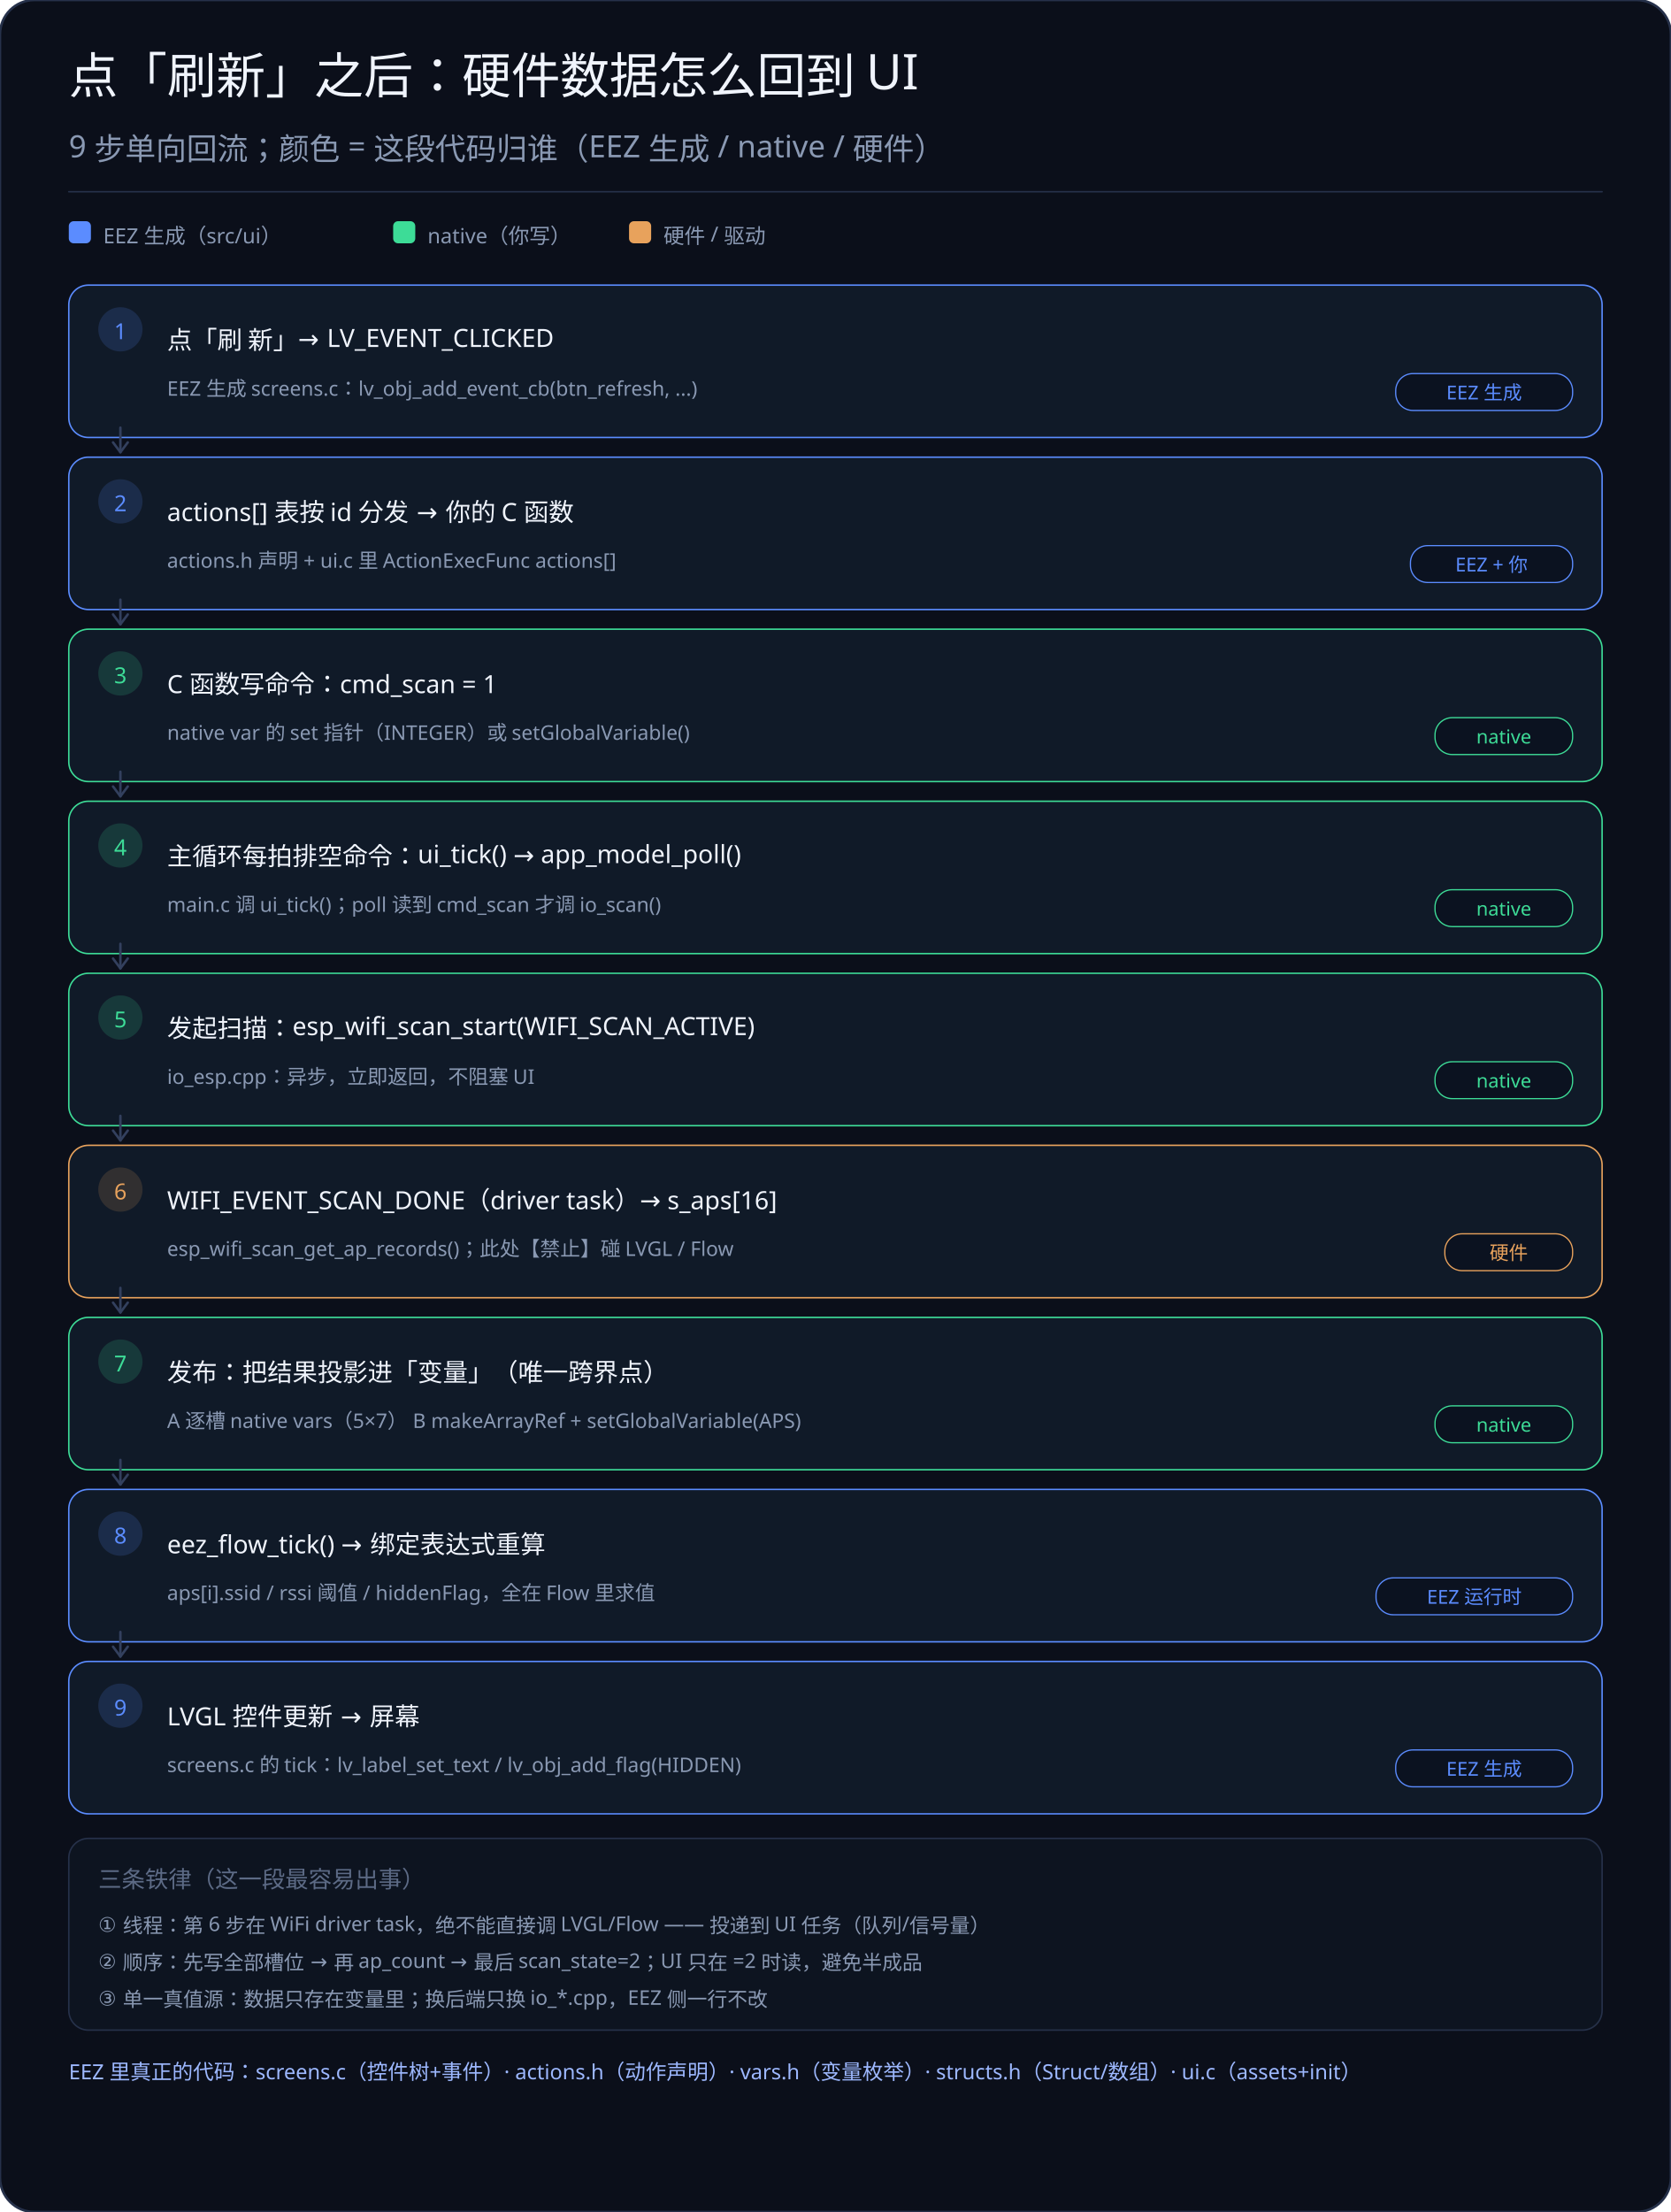
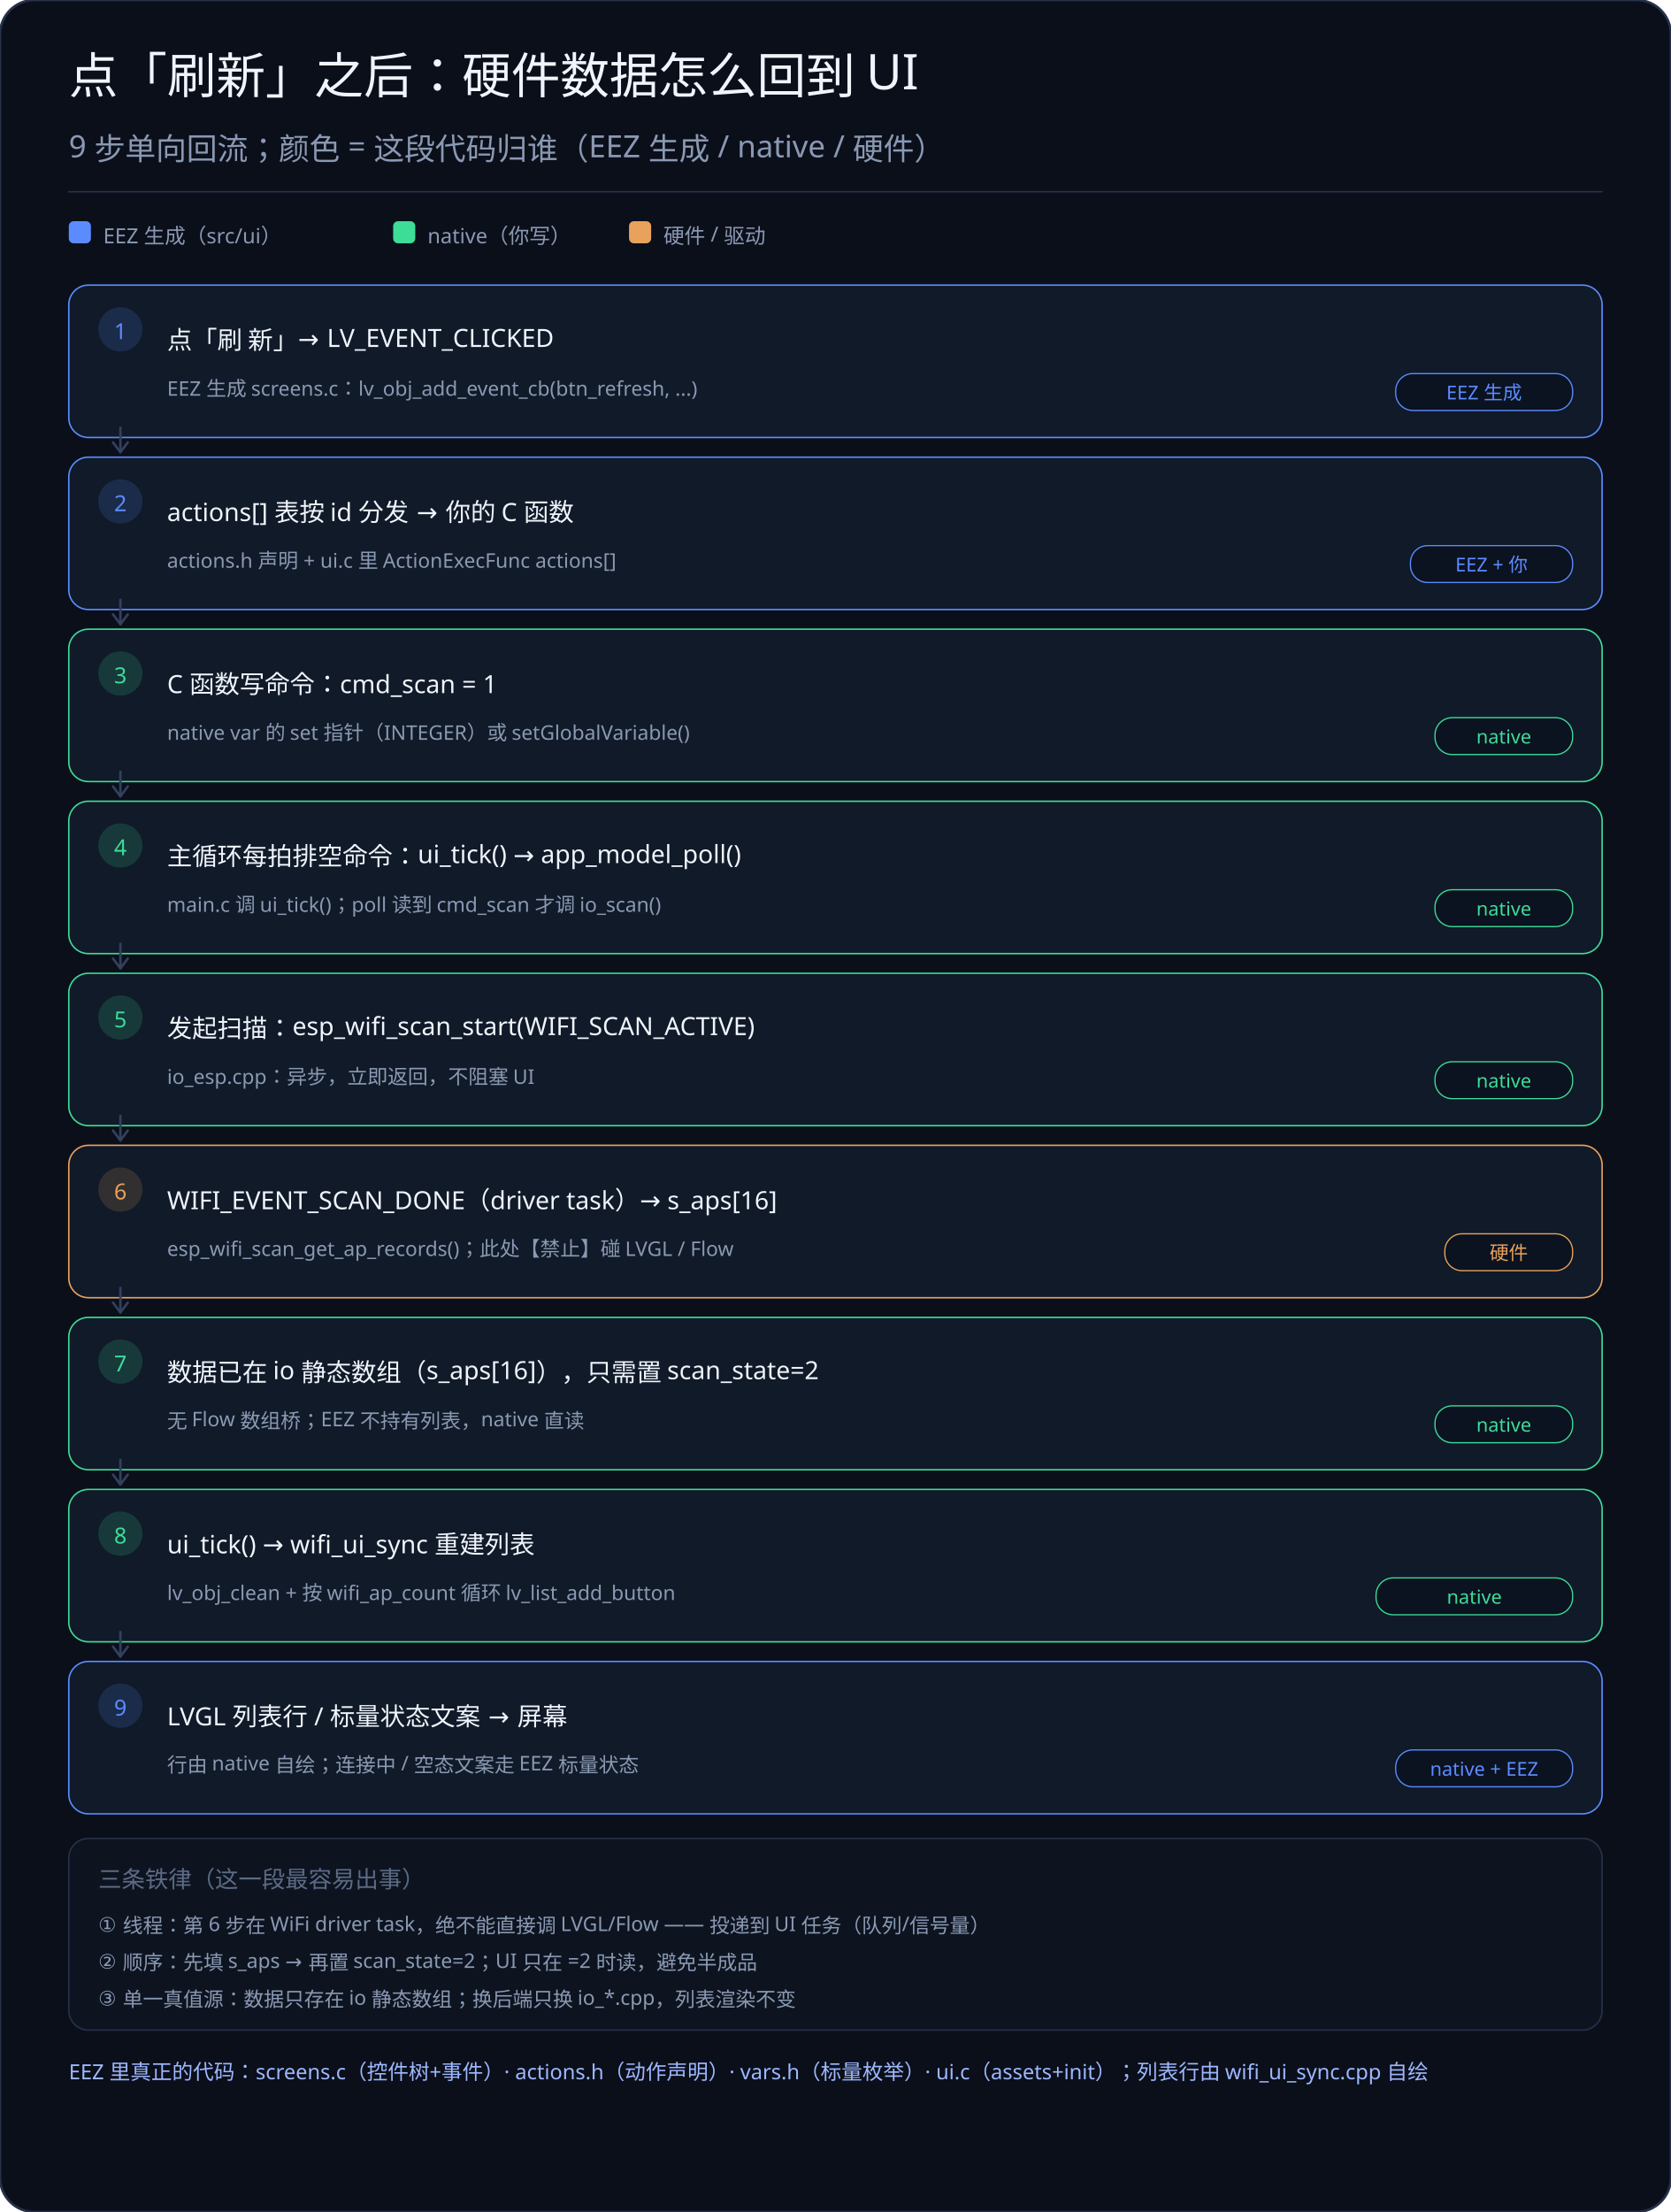
<svg xmlns="http://www.w3.org/2000/svg" viewBox="0 0 680 900" width="100%" role="img" font-family="Segoe UI, Microsoft YaHei, sans-serif">
  <rect x="0" y="0" width="680" height="900" rx="14" fill="#0B0F1A" stroke="#26314A" stroke-width="1" />
  <text x="28" y="38" fill="#F0F4FC" font-size="20" font-weight="500">点「刷新」之后：硬件数据怎么回到 UI</text>
  <text x="28" y="64" fill="#8A99B3" font-size="12.5">9 步单向回流；颜色 = 这段代码归谁（EEZ 生成 / native / 硬件）</text>
  <path d="M28 78 H652" fill="none" stroke="#26314A" stroke-width="0.6" stroke-linecap="round" stroke-linejoin="round" />
  <rect x="28" y="90" width="9" height="9" fill="#5B8CFF" rx="2" />
  <text x="42" y="99" fill="#8A99B3" font-size="8.5">EEZ 生成（src/ui）</text>
  <rect x="160" y="90" width="9" height="9" fill="#3DDC97" rx="2" />
  <text x="174" y="99" fill="#8A99B3" font-size="8.5">native（你写）</text>
  <rect x="256" y="90" width="9" height="9" fill="#E8A25C" rx="2" />
  <text x="270" y="99" fill="#8A99B3" font-size="8.5">硬件 / 驱动</text>
  <rect x="28" y="116" width="624" height="62" fill="#101A28" rx="8" stroke="#5B8CFF" stroke-width="0.6" />
  <rect x="40" y="125" width="18" height="18" fill="#5B8CFF" rx="9" opacity="0.16" />
  <text x="49" y="138" fill="#5B8CFF" font-size="9" font-weight="500" text-anchor="middle">1</text>
  <text x="68" y="142" fill="#F0F4FC" font-size="10.2" font-weight="500">点「刷 新」→ LV_EVENT_CLICKED</text>
  <text x="68" y="161" fill="#8A99B3" font-size="8.2">EEZ 生成 screens.c：lv_obj_add_event_cb(btn_refresh, ...)</text>
  <rect x="568" y="152" width="72" height="15" fill="#0B1220" rx="7" stroke="#5B8CFF" stroke-width="0.5" />
  <text x="604" y="162.5" fill="#5B8CFF" font-size="7.8" text-anchor="middle">EEZ 生成</text>
  <path d="M49 174 V184" fill="none" stroke="#33405E" stroke-width="1" stroke-linecap="round" stroke-linejoin="round" />
  <path d="M46 180 l3 4 3 -4" fill="none" stroke="#33405E" stroke-width="1" stroke-linecap="round" stroke-linejoin="round" />
  <rect x="28" y="186" width="624" height="62" fill="#101A28" rx="8" stroke="#5B8CFF" stroke-width="0.6" />
  <rect x="40" y="195" width="18" height="18" fill="#5B8CFF" rx="9" opacity="0.16" />
  <text x="49" y="208" fill="#5B8CFF" font-size="9" font-weight="500" text-anchor="middle">2</text>
  <text x="68" y="212" fill="#F0F4FC" font-size="10.2" font-weight="500">actions[] 表按 id 分发 → 你的 C 函数</text>
  <text x="68" y="231" fill="#8A99B3" font-size="8.2">actions.h 声明 + ui.c 里 ActionExecFunc actions[]</text>
  <rect x="574" y="222" width="66" height="15" fill="#0B1220" rx="7" stroke="#5B8CFF" stroke-width="0.5" />
  <text x="607" y="232.5" fill="#5B8CFF" font-size="7.8" text-anchor="middle">EEZ + 你</text>
  <path d="M49 244 V254" fill="none" stroke="#33405E" stroke-width="1" stroke-linecap="round" stroke-linejoin="round" />
  <path d="M46 250 l3 4 3 -4" fill="none" stroke="#33405E" stroke-width="1" stroke-linecap="round" stroke-linejoin="round" />
  <rect x="28" y="256" width="624" height="62" fill="#101A28" rx="8" stroke="#3DDC97" stroke-width="0.6" />
  <rect x="40" y="265" width="18" height="18" fill="#3DDC97" rx="9" opacity="0.16" />
  <text x="49" y="278" fill="#3DDC97" font-size="9" font-weight="500" text-anchor="middle">3</text>
  <text x="68" y="282" fill="#F0F4FC" font-size="10.2" font-weight="500">C 函数写命令：cmd_scan = 1</text>
  <text x="68" y="301" fill="#8A99B3" font-size="8.2">native var 的 set 指针（INTEGER）或 setGlobalVariable()</text>
  <rect x="584" y="292" width="56" height="15" fill="#0B1220" rx="7" stroke="#3DDC97" stroke-width="0.5" />
  <text x="612" y="302.5" fill="#3DDC97" font-size="7.8" text-anchor="middle">native</text>
  <path d="M49 314 V324" fill="none" stroke="#33405E" stroke-width="1" stroke-linecap="round" stroke-linejoin="round" />
  <path d="M46 320 l3 4 3 -4" fill="none" stroke="#33405E" stroke-width="1" stroke-linecap="round" stroke-linejoin="round" />
  <rect x="28" y="326" width="624" height="62" fill="#101A28" rx="8" stroke="#3DDC97" stroke-width="0.6" />
  <rect x="40" y="335" width="18" height="18" fill="#3DDC97" rx="9" opacity="0.16" />
  <text x="49" y="348" fill="#3DDC97" font-size="9" font-weight="500" text-anchor="middle">4</text>
  <text x="68" y="352" fill="#F0F4FC" font-size="10.2" font-weight="500">主循环每拍排空命令：ui_tick() → app_model_poll()</text>
  <text x="68" y="371" fill="#8A99B3" font-size="8.2">main.c 调 ui_tick()；poll 读到 cmd_scan 才调 io_scan()</text>
  <rect x="584" y="362" width="56" height="15" fill="#0B1220" rx="7" stroke="#3DDC97" stroke-width="0.5" />
  <text x="612" y="372.5" fill="#3DDC97" font-size="7.8" text-anchor="middle">native</text>
  <path d="M49 384 V394" fill="none" stroke="#33405E" stroke-width="1" stroke-linecap="round" stroke-linejoin="round" />
  <path d="M46 390 l3 4 3 -4" fill="none" stroke="#33405E" stroke-width="1" stroke-linecap="round" stroke-linejoin="round" />
  <rect x="28" y="396" width="624" height="62" fill="#101A28" rx="8" stroke="#3DDC97" stroke-width="0.6" />
  <rect x="40" y="405" width="18" height="18" fill="#3DDC97" rx="9" opacity="0.16" />
  <text x="49" y="418" fill="#3DDC97" font-size="9" font-weight="500" text-anchor="middle">5</text>
  <text x="68" y="422" fill="#F0F4FC" font-size="10.2" font-weight="500">发起扫描：esp_wifi_scan_start(WIFI_SCAN_ACTIVE)</text>
  <text x="68" y="441" fill="#8A99B3" font-size="8.2">io_esp.cpp：异步，立即返回，不阻塞 UI</text>
  <rect x="584" y="432" width="56" height="15" fill="#0B1220" rx="7" stroke="#3DDC97" stroke-width="0.5" />
  <text x="612" y="442.5" fill="#3DDC97" font-size="7.8" text-anchor="middle">native</text>
  <path d="M49 454 V464" fill="none" stroke="#33405E" stroke-width="1" stroke-linecap="round" stroke-linejoin="round" />
  <path d="M46 460 l3 4 3 -4" fill="none" stroke="#33405E" stroke-width="1" stroke-linecap="round" stroke-linejoin="round" />
  <rect x="28" y="466" width="624" height="62" fill="#101A28" rx="8" stroke="#E8A25C" stroke-width="0.6" />
  <rect x="40" y="475" width="18" height="18" fill="#E8A25C" rx="9" opacity="0.16" />
  <text x="49" y="488" fill="#E8A25C" font-size="9" font-weight="500" text-anchor="middle">6</text>
  <text x="68" y="492" fill="#F0F4FC" font-size="10.2" font-weight="500">WIFI_EVENT_SCAN_DONE（driver task）→ s_aps[16]</text>
  <text x="68" y="511" fill="#8A99B3" font-size="8.2">esp_wifi_scan_get_ap_records()；此处【禁止】碰 LVGL / Flow</text>
  <rect x="588" y="502" width="52" height="15" fill="#0B1220" rx="7" stroke="#E8A25C" stroke-width="0.5" />
  <text x="614" y="512.5" fill="#E8A25C" font-size="7.8" text-anchor="middle">硬件</text>
  <path d="M49 524 V534" fill="none" stroke="#33405E" stroke-width="1" stroke-linecap="round" stroke-linejoin="round" />
  <path d="M46 530 l3 4 3 -4" fill="none" stroke="#33405E" stroke-width="1" stroke-linecap="round" stroke-linejoin="round" />
  <rect x="28" y="536" width="624" height="62" fill="#101A28" rx="8" stroke="#3DDC97" stroke-width="0.6" />
  <rect x="40" y="545" width="18" height="18" fill="#3DDC97" rx="9" opacity="0.16" />
  <text x="49" y="558" fill="#3DDC97" font-size="9" font-weight="500" text-anchor="middle">7</text>
-   <text x="68" y="562" fill="#F0F4FC" font-size="10.2" font-weight="500">发布：把结果投影进「变量」（唯一跨界点）</text>
-   <text x="68" y="581" fill="#8A99B3" font-size="8.2">A 逐槽 native vars（5×7）  B makeArrayRef + setGlobalVariable(APS)</text>
+   <text x="68" y="562" fill="#F0F4FC" font-size="10.2" font-weight="500">数据已在 io 静态数组（s_aps[16]），只需置 scan_state=2</text>
+   <text x="68" y="581" fill="#8A99B3" font-size="8.2">无 Flow 数组桥；EEZ 不持有列表，native 直读</text>
  <rect x="584" y="572" width="56" height="15" fill="#0B1220" rx="7" stroke="#3DDC97" stroke-width="0.5" />
  <text x="612" y="582.5" fill="#3DDC97" font-size="7.8" text-anchor="middle">native</text>
  <path d="M49 594 V604" fill="none" stroke="#33405E" stroke-width="1" stroke-linecap="round" stroke-linejoin="round" />
  <path d="M46 600 l3 4 3 -4" fill="none" stroke="#33405E" stroke-width="1" stroke-linecap="round" stroke-linejoin="round" />
-   <rect x="28" y="606" width="624" height="62" fill="#101A28" rx="8" stroke="#5B8CFF" stroke-width="0.6" />
-   <rect x="40" y="615" width="18" height="18" fill="#5B8CFF" rx="9" opacity="0.16" />
-   <text x="49" y="628" fill="#5B8CFF" font-size="9" font-weight="500" text-anchor="middle">8</text>
-   <text x="68" y="632" fill="#F0F4FC" font-size="10.2" font-weight="500">eez_flow_tick() → 绑定表达式重算</text>
-   <text x="68" y="651" fill="#8A99B3" font-size="8.2">aps[i].ssid / rssi 阈值 / hiddenFlag，全在 Flow 里求值</text>
-   <rect x="560" y="642" width="80" height="15" fill="#0B1220" rx="7" stroke="#5B8CFF" stroke-width="0.5" />
-   <text x="600" y="652.5" fill="#5B8CFF" font-size="7.8" text-anchor="middle">EEZ 运行时</text>
+   <rect x="28" y="606" width="624" height="62" fill="#101A28" rx="8" stroke="#3DDC97" stroke-width="0.6" />
+   <rect x="40" y="615" width="18" height="18" fill="#3DDC97" rx="9" opacity="0.16" />
+   <text x="49" y="628" fill="#3DDC97" font-size="9" font-weight="500" text-anchor="middle">8</text>
+   <text x="68" y="632" fill="#F0F4FC" font-size="10.2" font-weight="500">ui_tick() → wifi_ui_sync 重建列表</text>
+   <text x="68" y="651" fill="#8A99B3" font-size="8.2">lv_obj_clean + 按 wifi_ap_count 循环 lv_list_add_button</text>
+   <rect x="560" y="642" width="80" height="15" fill="#0B1220" rx="7" stroke="#3DDC97" stroke-width="0.5" />
+   <text x="600" y="652.5" fill="#3DDC97" font-size="7.8" text-anchor="middle">native</text>
  <path d="M49 664 V674" fill="none" stroke="#33405E" stroke-width="1" stroke-linecap="round" stroke-linejoin="round" />
  <path d="M46 670 l3 4 3 -4" fill="none" stroke="#33405E" stroke-width="1" stroke-linecap="round" stroke-linejoin="round" />
  <rect x="28" y="676" width="624" height="62" fill="#101A28" rx="8" stroke="#5B8CFF" stroke-width="0.6" />
  <rect x="40" y="685" width="18" height="18" fill="#5B8CFF" rx="9" opacity="0.16" />
  <text x="49" y="698" fill="#5B8CFF" font-size="9" font-weight="500" text-anchor="middle">9</text>
-   <text x="68" y="702" fill="#F0F4FC" font-size="10.2" font-weight="500">LVGL 控件更新 → 屏幕</text>
-   <text x="68" y="721" fill="#8A99B3" font-size="8.2">screens.c 的 tick：lv_label_set_text / lv_obj_add_flag(HIDDEN)</text>
+   <text x="68" y="702" fill="#F0F4FC" font-size="10.2" font-weight="500">LVGL 列表行 / 标量状态文案 → 屏幕</text>
+   <text x="68" y="721" fill="#8A99B3" font-size="8.2">行由 native 自绘；连接中 / 空态文案走 EEZ 标量状态</text>
  <rect x="568" y="712" width="72" height="15" fill="#0B1220" rx="7" stroke="#5B8CFF" stroke-width="0.5" />
-   <text x="604" y="722.5" fill="#5B8CFF" font-size="7.8" text-anchor="middle">EEZ 生成</text>
+   <text x="604" y="722.5" fill="#5B8CFF" font-size="7.8" text-anchor="middle">native + EEZ</text>
  <rect x="28" y="748" width="624" height="78" fill="#0D1420" rx="8" stroke="#26314A" stroke-width="0.6" />
  <text x="40" y="768" fill="#5C6A85" font-size="9.5">三条铁律（这一段最容易出事）</text>
  <text x="40" y="786" fill="#8A99B3" font-size="8.2">① 线程：第 6 步在 WiFi driver task，绝不能直接调 LVGL/Flow —— 投递到 UI 任务（队列/信号量）</text>
-   <text x="40" y="801" fill="#8A99B3" font-size="8.2">② 顺序：先写全部槽位 → 再 ap_count → 最后 scan_state=2；UI 只在 =2 时读，避免半成品</text>
-   <text x="40" y="816" fill="#8A99B3" font-size="8.2">③ 单一真值源：数据只存在变量里；换后端只换 io_*.cpp，EEZ 侧一行不改</text>
-   <text x="28" y="846" fill="#9DB8FF" font-size="8.5">EEZ 里真正的代码：screens.c（控件树+事件）· actions.h（动作声明）· vars.h（变量枚举）· structs.h（Struct/数组）· ui.c（assets+init）</text>
+   <text x="40" y="801" fill="#8A99B3" font-size="8.2">② 顺序：先填 s_aps → 再置 scan_state=2；UI 只在 =2 时读，避免半成品</text>
+   <text x="40" y="816" fill="#8A99B3" font-size="8.2">③ 单一真值源：数据只存在 io 静态数组；换后端只换 io_*.cpp，列表渲染不变</text>
+   <text x="28" y="846" fill="#9DB8FF" font-size="8.5">EEZ 里真正的代码：screens.c（控件树+事件）· actions.h（动作声明）· vars.h（标量枚举）· ui.c（assets+init）；列表行由 wifi_ui_sync.cpp 自绘</text>
</svg>
